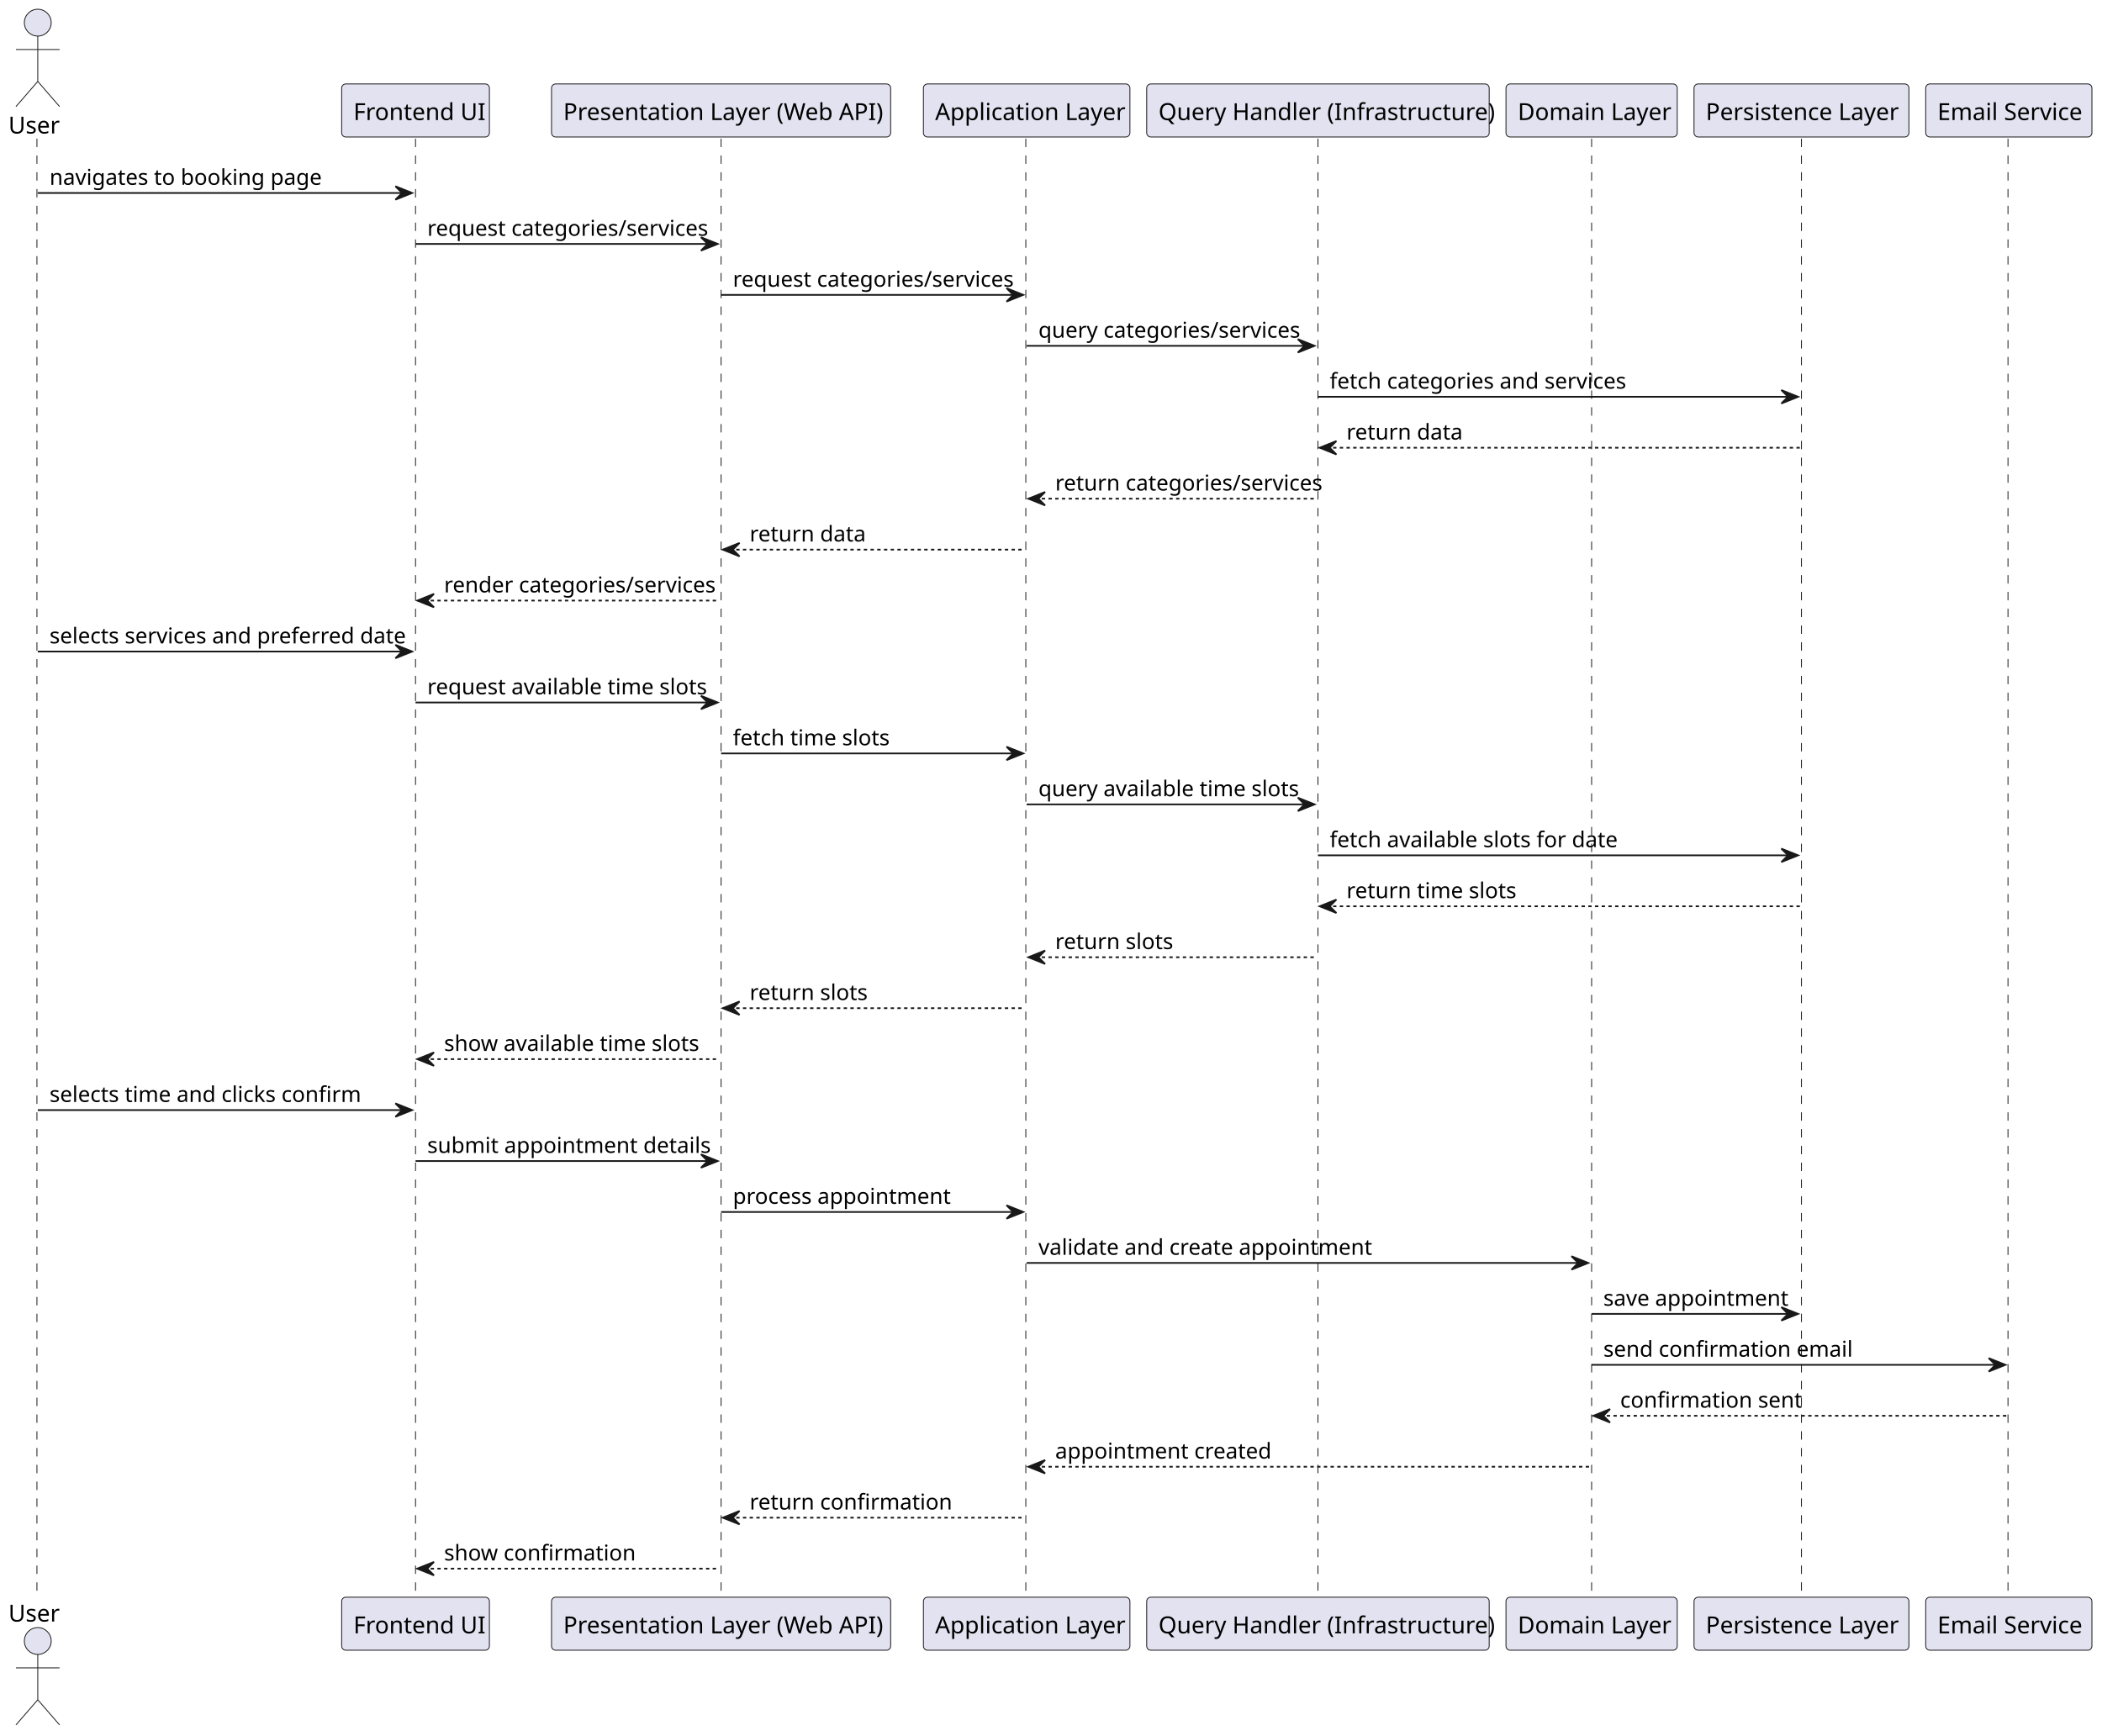
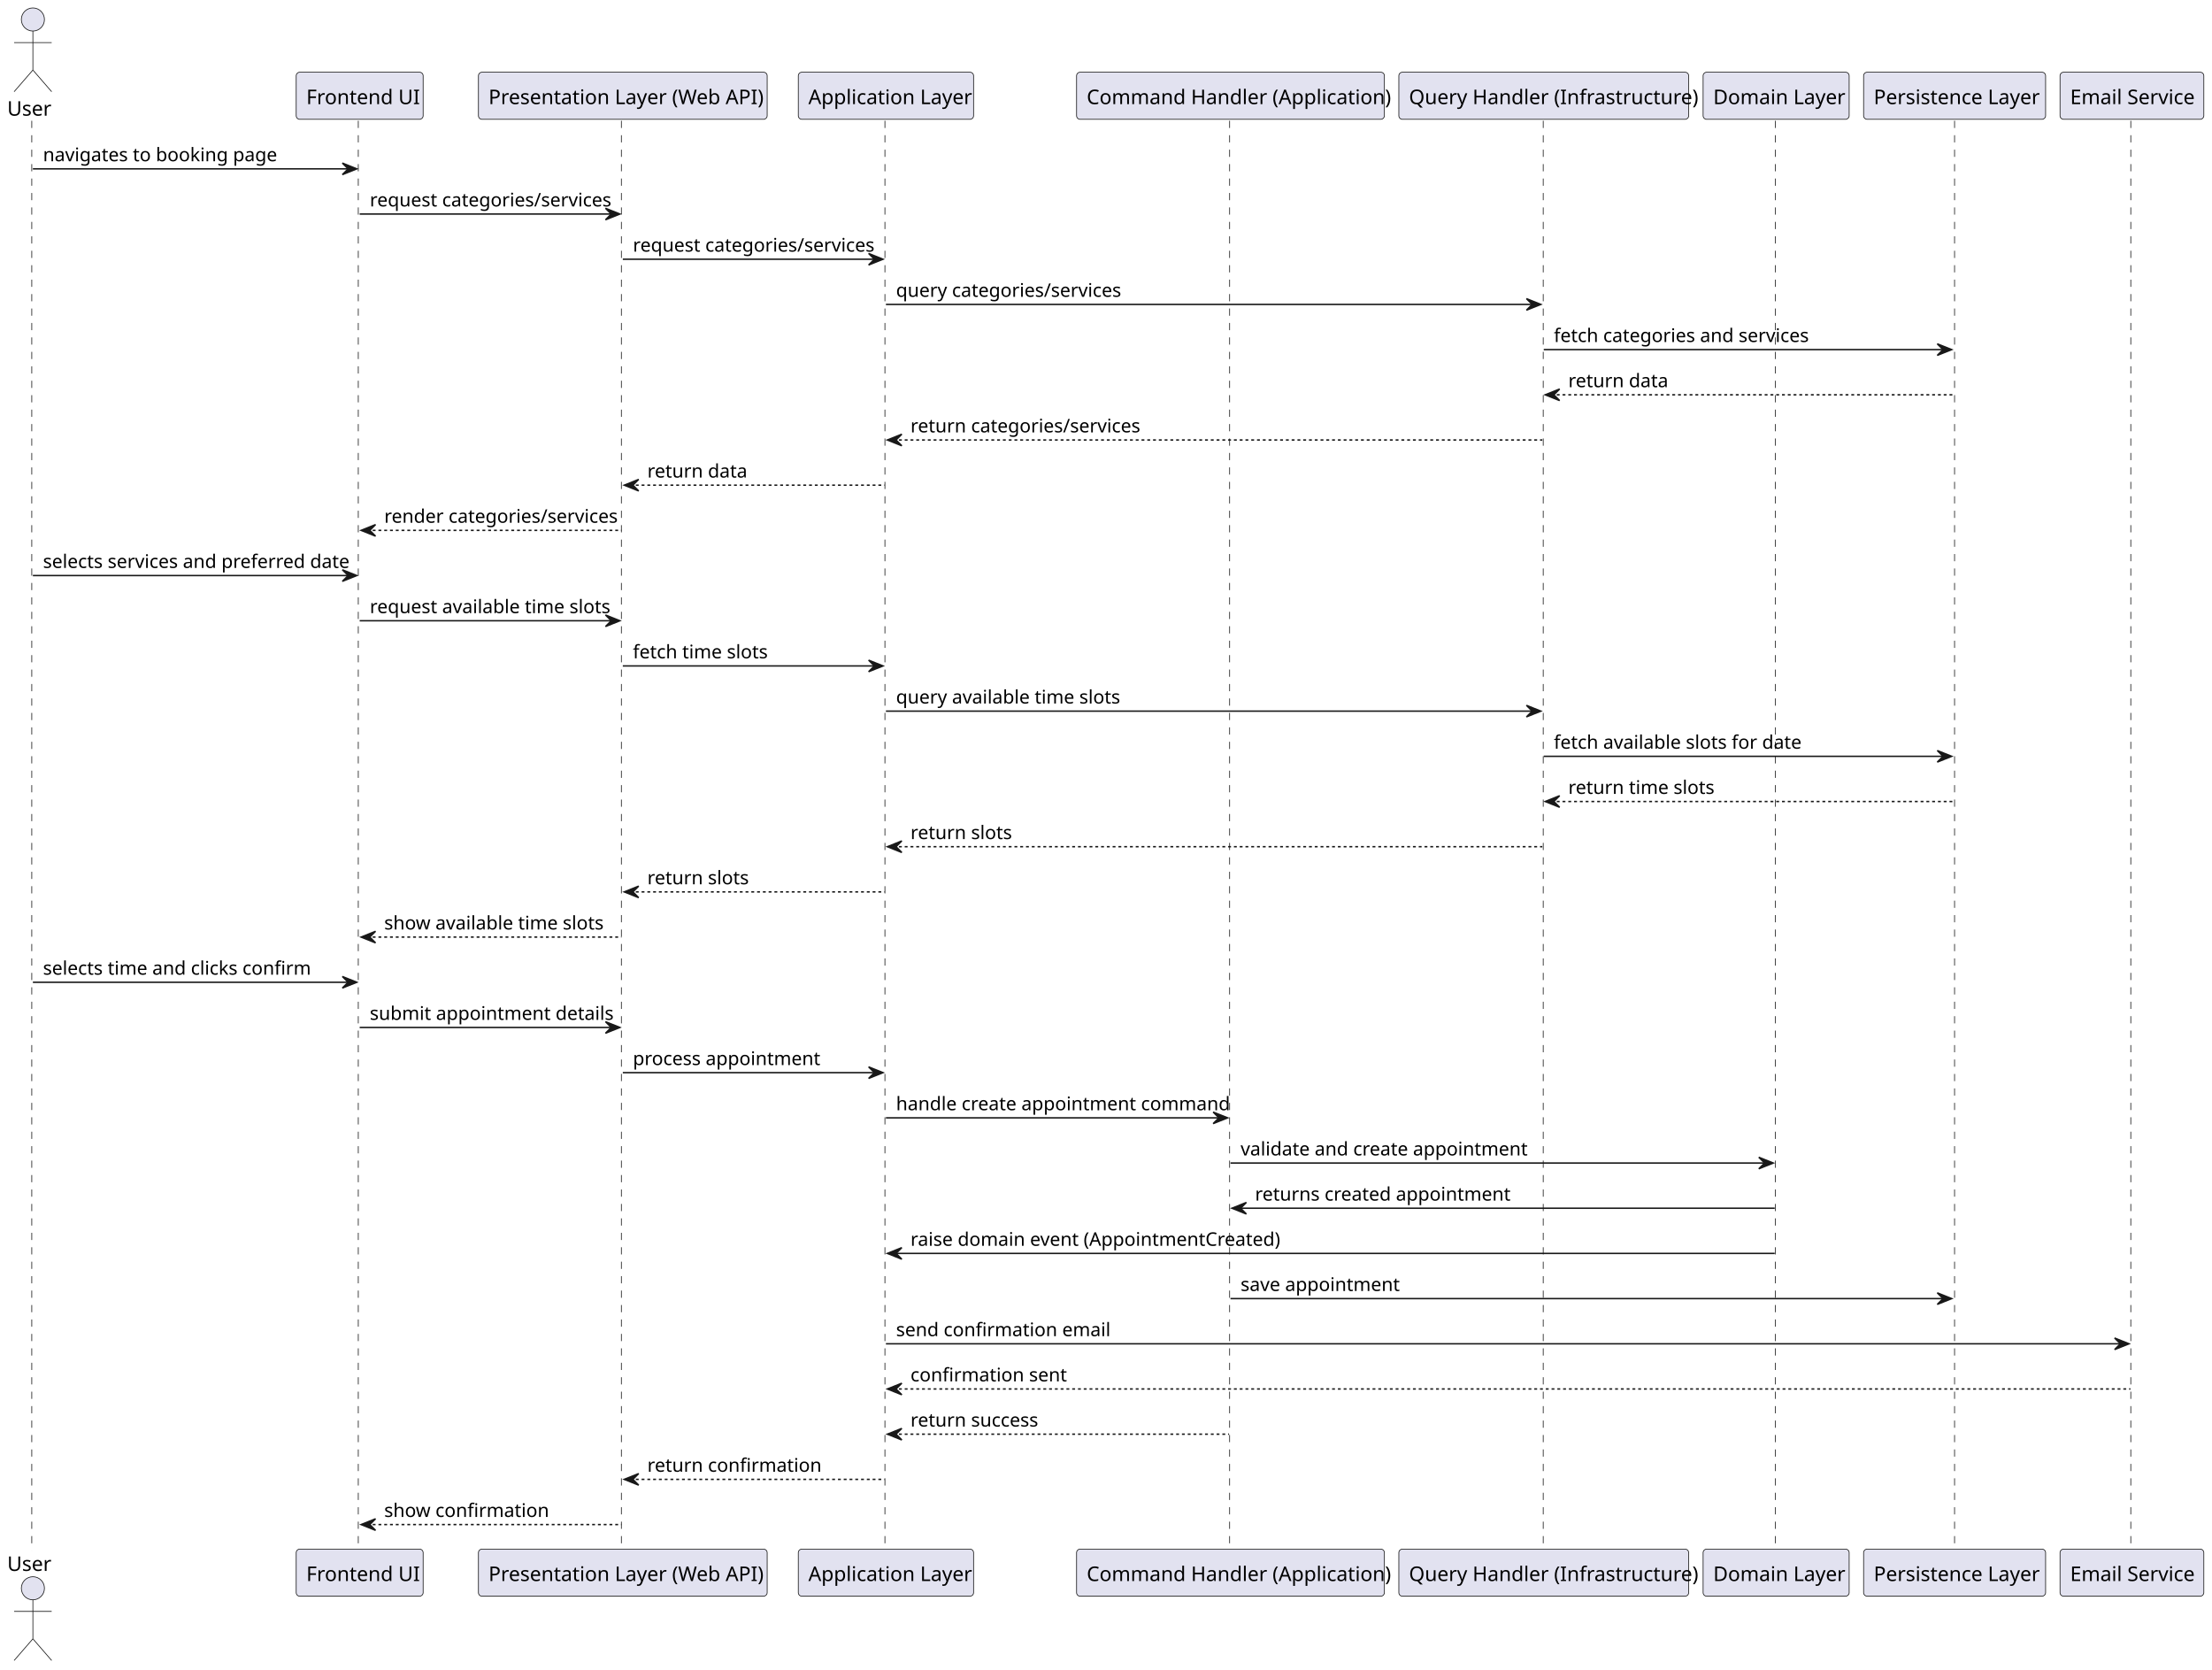
- <svg xmlns="http://www.w3.org/2000/svg" contentStyleType="text/css" height="1034px" preserveAspectRatio="none" style="width:1252px;height:1034px;background:#FFFFFF;" version="1.1" viewBox="0 0 1252 1034" width="1252px" zoomAndPan="magnify">
+ <svg xmlns="http://www.w3.org/2000/svg" contentStyleType="text/css" height="1156px" preserveAspectRatio="none" style="width:1532px;height:1156px;background:#FFFFFF;" version="1.1" viewBox="0 0 1532 1156" width="1532px" zoomAndPan="magnify">
  <defs />
  <g>
-     <line style="stroke:#181818;stroke-width:0.5;stroke-dasharray:5.0,5.0;" x1="22" x2="22" y1="82.609" y2="952.453" />
-     <line style="stroke:#181818;stroke-width:0.5;stroke-dasharray:5.0,5.0;" x1="247.5" x2="247.5" y1="82.609" y2="952.453" />
-     <line style="stroke:#181818;stroke-width:0.5;stroke-dasharray:5.0,5.0;" x1="429.5" x2="429.5" y1="82.609" y2="952.453" />
-     <line style="stroke:#181818;stroke-width:0.5;stroke-dasharray:5.0,5.0;" x1="611" x2="611" y1="82.609" y2="952.453" />
-     <line style="stroke:#181818;stroke-width:0.5;stroke-dasharray:5.0,5.0;" x1="785" x2="785" y1="82.609" y2="952.453" />
-     <line style="stroke:#181818;stroke-width:0.5;stroke-dasharray:5.0,5.0;" x1="948" x2="948" y1="82.609" y2="952.453" />
-     <line style="stroke:#181818;stroke-width:0.5;stroke-dasharray:5.0,5.0;" x1="1073" x2="1073" y1="82.609" y2="952.453" />
-     <line style="stroke:#181818;stroke-width:0.5;stroke-dasharray:5.0,5.0;" x1="1196" x2="1196" y1="82.609" y2="952.453" />
-     <text fill="#000000" font-family="sans-serif" font-size="14" lengthAdjust="spacing" textLength="29" x="5" y="79.533">User</text>
-     <ellipse cx="22.5" cy="13.5" fill="#E2E2F0" rx="8" ry="8" style="stroke:#181818;stroke-width:0.5;" />
-     <path d="M22.5,21.5 L22.5,48.5 M9.5,29.5 L35.5,29.5 M22.5,48.5 L9.5,63.5 M22.5,48.5 L35.5,63.5 " fill="none" style="stroke:#181818;stroke-width:0.5;" />
-     <text fill="#000000" font-family="sans-serif" font-size="14" lengthAdjust="spacing" textLength="29" x="5" y="965.986">User</text>
-     <ellipse cx="22.5" cy="977.562" fill="#E2E2F0" rx="8" ry="8" style="stroke:#181818;stroke-width:0.5;" />
-     <path d="M22.5,985.562 L22.5,1012.562 M9.5,993.562 L35.5,993.562 M22.5,1012.562 L9.5,1027.562 M22.5,1012.562 L35.5,1027.562 " fill="none" style="stroke:#181818;stroke-width:0.5;" />
-     <rect fill="#E2E2F0" height="31.609" rx="2.5" ry="2.5" style="stroke:#181818;stroke-width:0.5;" width="88" x="203.5" y="50" />
-     <text fill="#000000" font-family="sans-serif" font-size="14" lengthAdjust="spacing" textLength="74" x="210.5" y="71.533">Frontend UI</text>
-     <rect fill="#E2E2F0" height="31.609" rx="2.5" ry="2.5" style="stroke:#181818;stroke-width:0.5;" width="88" x="203.5" y="951.453" />
-     <text fill="#000000" font-family="sans-serif" font-size="14" lengthAdjust="spacing" textLength="74" x="210.5" y="972.986">Frontend UI</text>
-     <rect fill="#E2E2F0" height="31.609" rx="2.5" ry="2.5" style="stroke:#181818;stroke-width:0.5;" width="202" x="328.5" y="50" />
-     <text fill="#000000" font-family="sans-serif" font-size="14" lengthAdjust="spacing" textLength="188" x="335.5" y="71.533">Presentation Layer (Web API)</text>
-     <rect fill="#E2E2F0" height="31.609" rx="2.5" ry="2.5" style="stroke:#181818;stroke-width:0.5;" width="202" x="328.5" y="951.453" />
-     <text fill="#000000" font-family="sans-serif" font-size="14" lengthAdjust="spacing" textLength="188" x="335.5" y="972.986">Presentation Layer (Web API)</text>
-     <rect fill="#E2E2F0" height="31.609" rx="2.5" ry="2.5" style="stroke:#181818;stroke-width:0.5;" width="123" x="550" y="50" />
-     <text fill="#000000" font-family="sans-serif" font-size="14" lengthAdjust="spacing" textLength="109" x="557" y="71.533">Application Layer</text>
-     <rect fill="#E2E2F0" height="31.609" rx="2.5" ry="2.5" style="stroke:#181818;stroke-width:0.5;" width="123" x="550" y="951.453" />
-     <text fill="#000000" font-family="sans-serif" font-size="14" lengthAdjust="spacing" textLength="109" x="557" y="972.986">Application Layer</text>
-     <rect fill="#E2E2F0" height="31.609" rx="2.5" ry="2.5" style="stroke:#181818;stroke-width:0.5;" width="204" x="683" y="50" />
-     <text fill="#000000" font-family="sans-serif" font-size="14" lengthAdjust="spacing" textLength="190" x="690" y="71.533">Query Handler (Infrastructure)</text>
-     <rect fill="#E2E2F0" height="31.609" rx="2.5" ry="2.5" style="stroke:#181818;stroke-width:0.5;" width="204" x="683" y="951.453" />
-     <text fill="#000000" font-family="sans-serif" font-size="14" lengthAdjust="spacing" textLength="190" x="690" y="972.986">Query Handler (Infrastructure)</text>
-     <rect fill="#E2E2F0" height="31.609" rx="2.5" ry="2.5" style="stroke:#181818;stroke-width:0.5;" width="102" x="897" y="50" />
-     <text fill="#000000" font-family="sans-serif" font-size="14" lengthAdjust="spacing" textLength="88" x="904" y="71.533">Domain Layer</text>
-     <rect fill="#E2E2F0" height="31.609" rx="2.5" ry="2.5" style="stroke:#181818;stroke-width:0.5;" width="102" x="897" y="951.453" />
-     <text fill="#000000" font-family="sans-serif" font-size="14" lengthAdjust="spacing" textLength="88" x="904" y="972.986">Domain Layer</text>
-     <rect fill="#E2E2F0" height="31.609" rx="2.5" ry="2.5" style="stroke:#181818;stroke-width:0.5;" width="128" x="1009" y="50" />
-     <text fill="#000000" font-family="sans-serif" font-size="14" lengthAdjust="spacing" textLength="114" x="1016" y="71.533">Persistence Layer</text>
-     <rect fill="#E2E2F0" height="31.609" rx="2.5" ry="2.5" style="stroke:#181818;stroke-width:0.5;" width="128" x="1009" y="951.453" />
-     <text fill="#000000" font-family="sans-serif" font-size="14" lengthAdjust="spacing" textLength="114" x="1016" y="972.986">Persistence Layer</text>
-     <rect fill="#E2E2F0" height="31.609" rx="2.5" ry="2.5" style="stroke:#181818;stroke-width:0.5;" width="99" x="1147" y="50" />
-     <text fill="#000000" font-family="sans-serif" font-size="14" lengthAdjust="spacing" textLength="85" x="1154" y="71.533">Email Service</text>
-     <rect fill="#E2E2F0" height="31.609" rx="2.5" ry="2.5" style="stroke:#181818;stroke-width:0.5;" width="99" x="1147" y="951.453" />
-     <text fill="#000000" font-family="sans-serif" font-size="14" lengthAdjust="spacing" textLength="85" x="1154" y="972.986">Email Service</text>
-     <polygon fill="#181818" points="235.5,110.961,245.5,114.961,235.5,118.961,239.5,114.961" style="stroke:#181818;stroke-width:1.0;" />
-     <line style="stroke:#181818;stroke-width:1.0;" x1="22.5" x2="241.5" y1="114.961" y2="114.961" />
-     <text fill="#000000" font-family="sans-serif" font-size="13" lengthAdjust="spacing" textLength="150" x="29.5" y="110.105">navigates to booking page</text>
-     <polygon fill="#181818" points="417.5,141.312,427.5,145.312,417.5,149.312,421.5,145.312" style="stroke:#181818;stroke-width:1.0;" />
-     <line style="stroke:#181818;stroke-width:1.0;" x1="247.5" x2="423.5" y1="145.312" y2="145.312" />
-     <text fill="#000000" font-family="sans-serif" font-size="13" lengthAdjust="spacing" textLength="158" x="254.5" y="140.456">request categories/services</text>
-     <polygon fill="#181818" points="599.5,171.664,609.5,175.664,599.5,179.664,603.5,175.664" style="stroke:#181818;stroke-width:1.0;" />
-     <line style="stroke:#181818;stroke-width:1.0;" x1="429.5" x2="605.5" y1="175.664" y2="175.664" />
-     <text fill="#000000" font-family="sans-serif" font-size="13" lengthAdjust="spacing" textLength="158" x="436.5" y="170.808">request categories/services</text>
-     <polygon fill="#181818" points="773,202.016,783,206.016,773,210.016,777,206.016" style="stroke:#181818;stroke-width:1.0;" />
-     <line style="stroke:#181818;stroke-width:1.0;" x1="611.5" x2="779" y1="206.016" y2="206.016" />
-     <text fill="#000000" font-family="sans-serif" font-size="13" lengthAdjust="spacing" textLength="147" x="618.5" y="201.159">query categories/services</text>
-     <polygon fill="#181818" points="1061,232.367,1071,236.367,1061,240.367,1065,236.367" style="stroke:#181818;stroke-width:1.0;" />
-     <line style="stroke:#181818;stroke-width:1.0;" x1="785" x2="1067" y1="236.367" y2="236.367" />
-     <text fill="#000000" font-family="sans-serif" font-size="13" lengthAdjust="spacing" textLength="168" x="792" y="231.511">fetch categories and services</text>
-     <polygon fill="#181818" points="796,262.719,786,266.719,796,270.719,792,266.719" style="stroke:#181818;stroke-width:1.0;" />
-     <line style="stroke:#181818;stroke-width:1.0;stroke-dasharray:2.0,2.0;" x1="790" x2="1072" y1="266.719" y2="266.719" />
-     <text fill="#000000" font-family="sans-serif" font-size="13" lengthAdjust="spacing" textLength="62" x="802" y="261.862">return data</text>
-     <polygon fill="#181818" points="622.5,293.07,612.5,297.07,622.5,301.07,618.5,297.07" style="stroke:#181818;stroke-width:1.0;" />
-     <line style="stroke:#181818;stroke-width:1.0;stroke-dasharray:2.0,2.0;" x1="616.5" x2="784" y1="297.07" y2="297.07" />
-     <text fill="#000000" font-family="sans-serif" font-size="13" lengthAdjust="spacing" textLength="148" x="628.5" y="292.214">return categories/services</text>
-     <polygon fill="#181818" points="440.5,323.422,430.5,327.422,440.5,331.422,436.5,327.422" style="stroke:#181818;stroke-width:1.0;" />
-     <line style="stroke:#181818;stroke-width:1.0;stroke-dasharray:2.0,2.0;" x1="434.5" x2="610.5" y1="327.422" y2="327.422" />
-     <text fill="#000000" font-family="sans-serif" font-size="13" lengthAdjust="spacing" textLength="62" x="446.5" y="322.565">return data</text>
-     <polygon fill="#181818" points="258.5,353.773,248.5,357.773,258.5,361.773,254.5,357.773" style="stroke:#181818;stroke-width:1.0;" />
-     <line style="stroke:#181818;stroke-width:1.0;stroke-dasharray:2.0,2.0;" x1="252.5" x2="428.5" y1="357.773" y2="357.773" />
-     <text fill="#000000" font-family="sans-serif" font-size="13" lengthAdjust="spacing" textLength="151" x="264.5" y="352.917">render categories/services</text>
-     <polygon fill="#181818" points="235.5,384.125,245.5,388.125,235.5,392.125,239.5,388.125" style="stroke:#181818;stroke-width:1.0;" />
-     <line style="stroke:#181818;stroke-width:1.0;" x1="22.5" x2="241.5" y1="388.125" y2="388.125" />
-     <text fill="#000000" font-family="sans-serif" font-size="13" lengthAdjust="spacing" textLength="201" x="29.5" y="383.269">selects services and preferred date</text>
-     <polygon fill="#181818" points="417.5,414.477,427.5,418.477,417.5,422.477,421.5,418.477" style="stroke:#181818;stroke-width:1.0;" />
-     <line style="stroke:#181818;stroke-width:1.0;" x1="247.5" x2="423.5" y1="418.477" y2="418.477" />
-     <text fill="#000000" font-family="sans-serif" font-size="13" lengthAdjust="spacing" textLength="157" x="254.5" y="413.62">request available time slots</text>
-     <polygon fill="#181818" points="599.5,444.828,609.5,448.828,599.5,452.828,603.5,448.828" style="stroke:#181818;stroke-width:1.0;" />
-     <line style="stroke:#181818;stroke-width:1.0;" x1="429.5" x2="605.5" y1="448.828" y2="448.828" />
-     <text fill="#000000" font-family="sans-serif" font-size="13" lengthAdjust="spacing" textLength="89" x="436.5" y="443.972">fetch time slots</text>
-     <polygon fill="#181818" points="773,475.18,783,479.18,773,483.18,777,479.18" style="stroke:#181818;stroke-width:1.0;" />
-     <line style="stroke:#181818;stroke-width:1.0;" x1="611.5" x2="779" y1="479.18" y2="479.18" />
-     <text fill="#000000" font-family="sans-serif" font-size="13" lengthAdjust="spacing" textLength="146" x="618.5" y="474.323">query available time slots</text>
-     <polygon fill="#181818" points="1061,505.531,1071,509.531,1061,513.531,1065,509.531" style="stroke:#181818;stroke-width:1.0;" />
-     <line style="stroke:#181818;stroke-width:1.0;" x1="785" x2="1067" y1="509.531" y2="509.531" />
-     <text fill="#000000" font-family="sans-serif" font-size="13" lengthAdjust="spacing" textLength="160" x="792" y="504.675">fetch available slots for date</text>
-     <polygon fill="#181818" points="796,535.883,786,539.883,796,543.883,792,539.883" style="stroke:#181818;stroke-width:1.0;" />
-     <line style="stroke:#181818;stroke-width:1.0;stroke-dasharray:2.0,2.0;" x1="790" x2="1072" y1="539.883" y2="539.883" />
-     <text fill="#000000" font-family="sans-serif" font-size="13" lengthAdjust="spacing" textLength="94" x="802" y="535.026">return time slots</text>
-     <polygon fill="#181818" points="622.5,566.234,612.5,570.234,622.5,574.234,618.5,570.234" style="stroke:#181818;stroke-width:1.0;" />
-     <line style="stroke:#181818;stroke-width:1.0;stroke-dasharray:2.0,2.0;" x1="616.5" x2="784" y1="570.234" y2="570.234" />
-     <text fill="#000000" font-family="sans-serif" font-size="13" lengthAdjust="spacing" textLength="65" x="628.5" y="565.378">return slots</text>
-     <polygon fill="#181818" points="440.5,596.586,430.5,600.586,440.5,604.586,436.5,600.586" style="stroke:#181818;stroke-width:1.0;" />
-     <line style="stroke:#181818;stroke-width:1.0;stroke-dasharray:2.0,2.0;" x1="434.5" x2="610.5" y1="600.586" y2="600.586" />
-     <text fill="#000000" font-family="sans-serif" font-size="13" lengthAdjust="spacing" textLength="65" x="446.5" y="595.73">return slots</text>
-     <polygon fill="#181818" points="258.5,626.938,248.5,630.938,258.5,634.938,254.5,630.938" style="stroke:#181818;stroke-width:1.0;" />
-     <line style="stroke:#181818;stroke-width:1.0;stroke-dasharray:2.0,2.0;" x1="252.5" x2="428.5" y1="630.938" y2="630.938" />
-     <text fill="#000000" font-family="sans-serif" font-size="13" lengthAdjust="spacing" textLength="144" x="264.5" y="626.081">show available time slots</text>
-     <polygon fill="#181818" points="235.5,657.289,245.5,661.289,235.5,665.289,239.5,661.289" style="stroke:#181818;stroke-width:1.0;" />
-     <line style="stroke:#181818;stroke-width:1.0;" x1="22.5" x2="241.5" y1="661.289" y2="661.289" />
-     <text fill="#000000" font-family="sans-serif" font-size="13" lengthAdjust="spacing" textLength="180" x="29.5" y="656.433">selects time and clicks confirm</text>
-     <polygon fill="#181818" points="417.5,687.641,427.5,691.641,417.5,695.641,421.5,691.641" style="stroke:#181818;stroke-width:1.0;" />
-     <line style="stroke:#181818;stroke-width:1.0;" x1="247.5" x2="423.5" y1="691.641" y2="691.641" />
-     <text fill="#000000" font-family="sans-serif" font-size="13" lengthAdjust="spacing" textLength="156" x="254.5" y="686.784">submit appointment details</text>
-     <polygon fill="#181818" points="599.5,717.992,609.5,721.992,599.5,725.992,603.5,721.992" style="stroke:#181818;stroke-width:1.0;" />
-     <line style="stroke:#181818;stroke-width:1.0;" x1="429.5" x2="605.5" y1="721.992" y2="721.992" />
-     <text fill="#000000" font-family="sans-serif" font-size="13" lengthAdjust="spacing" textLength="121" x="436.5" y="717.136">process appointment</text>
-     <polygon fill="#181818" points="936,748.344,946,752.344,936,756.344,940,752.344" style="stroke:#181818;stroke-width:1.0;" />
-     <line style="stroke:#181818;stroke-width:1.0;" x1="611.5" x2="942" y1="752.344" y2="752.344" />
-     <text fill="#000000" font-family="sans-serif" font-size="13" lengthAdjust="spacing" textLength="183" x="618.5" y="747.487">validate and create appointment</text>
-     <polygon fill="#181818" points="1061,778.695,1071,782.695,1061,786.695,1065,782.695" style="stroke:#181818;stroke-width:1.0;" />
-     <line style="stroke:#181818;stroke-width:1.0;" x1="948" x2="1067" y1="782.695" y2="782.695" />
-     <text fill="#000000" font-family="sans-serif" font-size="13" lengthAdjust="spacing" textLength="101" x="955" y="777.839">save appointment</text>
-     <polygon fill="#181818" points="1184.5,809.047,1194.5,813.047,1184.5,817.047,1188.5,813.047" style="stroke:#181818;stroke-width:1.0;" />
-     <line style="stroke:#181818;stroke-width:1.0;" x1="948" x2="1190.5" y1="813.047" y2="813.047" />
-     <text fill="#000000" font-family="sans-serif" font-size="13" lengthAdjust="spacing" textLength="137" x="955" y="808.19">send confirmation email</text>
-     <polygon fill="#181818" points="959,839.398,949,843.398,959,847.398,955,843.398" style="stroke:#181818;stroke-width:1.0;" />
-     <line style="stroke:#181818;stroke-width:1.0;stroke-dasharray:2.0,2.0;" x1="953" x2="1195.5" y1="843.398" y2="843.398" />
-     <text fill="#000000" font-family="sans-serif" font-size="13" lengthAdjust="spacing" textLength="99" x="965" y="838.542">confirmation sent</text>
-     <polygon fill="#181818" points="622.5,869.75,612.5,873.75,622.5,877.75,618.5,873.75" style="stroke:#181818;stroke-width:1.0;" />
-     <line style="stroke:#181818;stroke-width:1.0;stroke-dasharray:2.0,2.0;" x1="616.5" x2="947" y1="873.75" y2="873.75" />
-     <text fill="#000000" font-family="sans-serif" font-size="13" lengthAdjust="spacing" textLength="118" x="628.5" y="868.894">appointment created</text>
-     <polygon fill="#181818" points="440.5,900.102,430.5,904.102,440.5,908.102,436.5,904.102" style="stroke:#181818;stroke-width:1.0;" />
-     <line style="stroke:#181818;stroke-width:1.0;stroke-dasharray:2.0,2.0;" x1="434.5" x2="610.5" y1="904.102" y2="904.102" />
-     <text fill="#000000" font-family="sans-serif" font-size="13" lengthAdjust="spacing" textLength="107" x="446.5" y="899.245">return confirmation</text>
-     <polygon fill="#181818" points="258.5,930.453,248.5,934.453,258.5,938.453,254.5,934.453" style="stroke:#181818;stroke-width:1.0;" />
-     <line style="stroke:#181818;stroke-width:1.0;stroke-dasharray:2.0,2.0;" x1="252.5" x2="428.5" y1="934.453" y2="934.453" />
-     <text fill="#000000" font-family="sans-serif" font-size="13" lengthAdjust="spacing" textLength="104" x="264.5" y="929.597">show confirmation</text>
+     <line style="stroke:#181818;stroke-width:0.5;stroke-dasharray:5.0,5.0;" x1="22" x2="22" y1="83.621" y2="1073.643" />
+     <line style="stroke:#181818;stroke-width:0.5;stroke-dasharray:5.0,5.0;" x1="248.143" x2="248.143" y1="83.621" y2="1073.643" />
+     <line style="stroke:#181818;stroke-width:0.5;stroke-dasharray:5.0,5.0;" x1="430.359" x2="430.359" y1="83.621" y2="1073.643" />
+     <line style="stroke:#181818;stroke-width:0.5;stroke-dasharray:5.0,5.0;" x1="612.886" x2="612.886" y1="83.621" y2="1073.643" />
+     <line style="stroke:#181818;stroke-width:0.5;stroke-dasharray:5.0,5.0;" x1="851.62" x2="851.62" y1="83.621" y2="1073.643" />
+     <line style="stroke:#181818;stroke-width:0.5;stroke-dasharray:5.0,5.0;" x1="1068.819" x2="1068.819" y1="83.621" y2="1073.643" />
+     <line style="stroke:#181818;stroke-width:0.5;stroke-dasharray:5.0,5.0;" x1="1229.549" x2="1229.549" y1="83.621" y2="1073.643" />
+     <line style="stroke:#181818;stroke-width:0.5;stroke-dasharray:5.0,5.0;" x1="1353.701" x2="1353.701" y1="83.621" y2="1073.643" />
+     <line style="stroke:#181818;stroke-width:0.5;stroke-dasharray:5.0,5.0;" x1="1475.755" x2="1475.755" y1="83.621" y2="1073.643" />
+     <text fill="#000000" font-family="sans-serif" font-size="14" lengthAdjust="spacing" textLength="29.559" x="5" y="80.107">User</text>
+     <ellipse cx="22.779" cy="13.5" fill="#E2E2F0" rx="8" ry="8" style="stroke:#181818;stroke-width:0.5;" />
+     <path d="M22.779,21.5 L22.779,48.5 M9.779,29.5 L35.779,29.5 M22.779,48.5 L9.779,63.5 M22.779,48.5 L35.779,63.5 " fill="none" style="stroke:#181818;stroke-width:0.5;" />
+     <text fill="#000000" font-family="sans-serif" font-size="14" lengthAdjust="spacing" textLength="29.559" x="5" y="1087.75">User</text>
+     <ellipse cx="22.779" cy="1099.764" fill="#E2E2F0" rx="8" ry="8" style="stroke:#181818;stroke-width:0.5;" />
+     <path d="M22.779,1107.764 L22.779,1134.764 M9.779,1115.764 L35.779,1115.764 M22.779,1134.764 L9.779,1149.764 M22.779,1134.764 L35.779,1149.764 " fill="none" style="stroke:#181818;stroke-width:0.5;" />
+     <rect fill="#E2E2F0" height="32.621" rx="2.5" ry="2.5" style="stroke:#181818;stroke-width:0.5;" width="87.924" x="205.143" y="50" />
+     <text fill="#000000" font-family="sans-serif" font-size="14" lengthAdjust="spacing" textLength="73.924" x="212.143" y="72.107">Frontend UI</text>
+     <rect fill="#E2E2F0" height="32.621" rx="2.5" ry="2.5" style="stroke:#181818;stroke-width:0.5;" width="87.924" x="205.143" y="1072.643" />
+     <text fill="#000000" font-family="sans-serif" font-size="14" lengthAdjust="spacing" textLength="73.924" x="212.143" y="1094.75">Frontend UI</text>
+     <rect fill="#E2E2F0" height="32.621" rx="2.5" ry="2.5" style="stroke:#181818;stroke-width:0.5;" width="199.972" x="331.359" y="50" />
+     <text fill="#000000" font-family="sans-serif" font-size="14" lengthAdjust="spacing" textLength="185.972" x="338.359" y="72.107">Presentation Layer (Web API)</text>
+     <rect fill="#E2E2F0" height="32.621" rx="2.5" ry="2.5" style="stroke:#181818;stroke-width:0.5;" width="199.972" x="331.359" y="1072.643" />
+     <text fill="#000000" font-family="sans-serif" font-size="14" lengthAdjust="spacing" textLength="185.972" x="338.359" y="1094.75">Presentation Layer (Web API)</text>
+     <rect fill="#E2E2F0" height="32.621" rx="2.5" ry="2.5" style="stroke:#181818;stroke-width:0.5;" width="121.399" x="552.886" y="50" />
+     <text fill="#000000" font-family="sans-serif" font-size="14" lengthAdjust="spacing" textLength="107.399" x="559.886" y="72.107">Application Layer</text>
+     <rect fill="#E2E2F0" height="32.621" rx="2.5" ry="2.5" style="stroke:#181818;stroke-width:0.5;" width="121.399" x="552.886" y="1072.643" />
+     <text fill="#000000" font-family="sans-serif" font-size="14" lengthAdjust="spacing" textLength="107.399" x="559.886" y="1094.75">Application Layer</text>
+     <rect fill="#E2E2F0" height="32.621" rx="2.5" ry="2.5" style="stroke:#181818;stroke-width:0.5;" width="213.199" x="745.62" y="50" />
+     <text fill="#000000" font-family="sans-serif" font-size="14" lengthAdjust="spacing" textLength="199.199" x="752.62" y="72.107">Command Handler (Application)</text>
+     <rect fill="#E2E2F0" height="32.621" rx="2.5" ry="2.5" style="stroke:#181818;stroke-width:0.5;" width="213.199" x="745.62" y="1072.643" />
+     <text fill="#000000" font-family="sans-serif" font-size="14" lengthAdjust="spacing" textLength="199.199" x="752.62" y="1094.75">Command Handler (Application)</text>
+     <rect fill="#E2E2F0" height="32.621" rx="2.5" ry="2.5" style="stroke:#181818;stroke-width:0.5;" width="200.731" x="968.819" y="50" />
+     <text fill="#000000" font-family="sans-serif" font-size="14" lengthAdjust="spacing" textLength="186.731" x="975.819" y="72.107">Query Handler (Infrastructure)</text>
+     <rect fill="#E2E2F0" height="32.621" rx="2.5" ry="2.5" style="stroke:#181818;stroke-width:0.5;" width="200.731" x="968.819" y="1072.643" />
+     <text fill="#000000" font-family="sans-serif" font-size="14" lengthAdjust="spacing" textLength="186.731" x="975.819" y="1094.75">Query Handler (Infrastructure)</text>
+     <rect fill="#E2E2F0" height="32.621" rx="2.5" ry="2.5" style="stroke:#181818;stroke-width:0.5;" width="101.151" x="1179.549" y="50" />
+     <text fill="#000000" font-family="sans-serif" font-size="14" lengthAdjust="spacing" textLength="87.151" x="1186.549" y="72.107">Domain Layer</text>
+     <rect fill="#E2E2F0" height="32.621" rx="2.5" ry="2.5" style="stroke:#181818;stroke-width:0.5;" width="101.151" x="1179.549" y="1072.643" />
+     <text fill="#000000" font-family="sans-serif" font-size="14" lengthAdjust="spacing" textLength="87.151" x="1186.549" y="1094.75">Domain Layer</text>
+     <rect fill="#E2E2F0" height="32.621" rx="2.5" ry="2.5" style="stroke:#181818;stroke-width:0.5;" width="126.055" x="1290.701" y="50" />
+     <text fill="#000000" font-family="sans-serif" font-size="14" lengthAdjust="spacing" textLength="112.055" x="1297.701" y="72.107">Persistence Layer</text>
+     <rect fill="#E2E2F0" height="32.621" rx="2.5" ry="2.5" style="stroke:#181818;stroke-width:0.5;" width="126.055" x="1290.701" y="1072.643" />
+     <text fill="#000000" font-family="sans-serif" font-size="14" lengthAdjust="spacing" textLength="112.055" x="1297.701" y="1094.75">Persistence Layer</text>
+     <rect fill="#E2E2F0" height="32.621" rx="2.5" ry="2.5" style="stroke:#181818;stroke-width:0.5;" width="99.579" x="1426.755" y="50" />
+     <text fill="#000000" font-family="sans-serif" font-size="14" lengthAdjust="spacing" textLength="85.579" x="1433.755" y="72.107">Email Service</text>
+     <rect fill="#E2E2F0" height="32.621" rx="2.5" ry="2.5" style="stroke:#181818;stroke-width:0.5;" width="99.579" x="1426.755" y="1072.643" />
+     <text fill="#000000" font-family="sans-serif" font-size="14" lengthAdjust="spacing" textLength="85.579" x="1433.755" y="1094.75">Email Service</text>
+     <polygon fill="#181818" points="237.105,112.912,247.105,116.912,237.105,120.912,241.105,116.912" style="stroke:#181818;stroke-width:1.0;" />
+     <line style="stroke:#181818;stroke-width:1.0;" x1="22.779" x2="243.105" y1="116.912" y2="116.912" />
+     <text fill="#000000" font-family="sans-serif" font-size="13" lengthAdjust="spacing" textLength="151.785" x="29.779" y="111.649">navigates to booking page</text>
+     <polygon fill="#181818" points="419.345,144.203,429.345,148.203,419.345,152.203,423.345,148.203" style="stroke:#181818;stroke-width:1.0;" />
+     <line style="stroke:#181818;stroke-width:1.0;" x1="249.105" x2="425.345" y1="148.203" y2="148.203" />
+     <text fill="#000000" font-family="sans-serif" font-size="13" lengthAdjust="spacing" textLength="158.241" x="256.104" y="142.94">request categories/services</text>
+     <polygon fill="#181818" points="601.586,175.494,611.586,179.494,601.586,183.494,605.586,179.494" style="stroke:#181818;stroke-width:1.0;" />
+     <line style="stroke:#181818;stroke-width:1.0;" x1="431.345" x2="607.586" y1="179.494" y2="179.494" />
+     <text fill="#000000" font-family="sans-serif" font-size="13" lengthAdjust="spacing" textLength="158.241" x="438.345" y="174.231">request categories/services</text>
+     <polygon fill="#181818" points="1057.184,206.785,1067.184,210.785,1057.184,214.785,1061.184,210.785" style="stroke:#181818;stroke-width:1.0;" />
+     <line style="stroke:#181818;stroke-width:1.0;" x1="613.586" x2="1063.184" y1="210.785" y2="210.785" />
+     <text fill="#000000" font-family="sans-serif" font-size="13" lengthAdjust="spacing" textLength="147.399" x="620.586" y="205.523">query categories/services</text>
+     <polygon fill="#181818" points="1341.728,238.076,1351.728,242.076,1341.728,246.076,1345.728,242.076" style="stroke:#181818;stroke-width:1.0;" />
+     <line style="stroke:#181818;stroke-width:1.0;" x1="1069.184" x2="1347.728" y1="242.076" y2="242.076" />
+     <text fill="#000000" font-family="sans-serif" font-size="13" lengthAdjust="spacing" textLength="168.365" x="1076.184" y="236.814">fetch categories and services</text>
+     <polygon fill="#181818" points="1080.184,269.367,1070.184,273.367,1080.184,277.367,1076.184,273.367" style="stroke:#181818;stroke-width:1.0;" />
+     <line style="stroke:#181818;stroke-width:1.0;stroke-dasharray:2.0,2.0;" x1="1074.184" x2="1352.728" y1="273.367" y2="273.367" />
+     <text fill="#000000" font-family="sans-serif" font-size="13" lengthAdjust="spacing" textLength="62.873" x="1086.184" y="268.104">return data</text>
+     <polygon fill="#181818" points="624.586,300.658,614.586,304.658,624.586,308.658,620.586,304.658" style="stroke:#181818;stroke-width:1.0;" />
+     <line style="stroke:#181818;stroke-width:1.0;stroke-dasharray:2.0,2.0;" x1="618.586" x2="1068.184" y1="304.658" y2="304.658" />
+     <text fill="#000000" font-family="sans-serif" font-size="13" lengthAdjust="spacing" textLength="148.84" x="630.586" y="299.396">return categories/services</text>
+     <polygon fill="#181818" points="442.345,331.949,432.345,335.949,442.345,339.949,438.345,335.949" style="stroke:#181818;stroke-width:1.0;" />
+     <line style="stroke:#181818;stroke-width:1.0;stroke-dasharray:2.0,2.0;" x1="436.345" x2="612.586" y1="335.949" y2="335.949" />
+     <text fill="#000000" font-family="sans-serif" font-size="13" lengthAdjust="spacing" textLength="62.873" x="448.345" y="330.687">return data</text>
+     <polygon fill="#181818" points="260.104,363.24,250.105,367.24,260.104,371.24,256.104,367.24" style="stroke:#181818;stroke-width:1.0;" />
+     <line style="stroke:#181818;stroke-width:1.0;stroke-dasharray:2.0,2.0;" x1="254.105" x2="430.345" y1="367.24" y2="367.24" />
+     <text fill="#000000" font-family="sans-serif" font-size="13" lengthAdjust="spacing" textLength="152.458" x="266.104" y="361.978">render categories/services</text>
+     <polygon fill="#181818" points="237.105,394.531,247.105,398.531,237.105,402.531,241.105,398.531" style="stroke:#181818;stroke-width:1.0;" />
+     <line style="stroke:#181818;stroke-width:1.0;" x1="22.779" x2="243.105" y1="398.531" y2="398.531" />
+     <text fill="#000000" font-family="sans-serif" font-size="13" lengthAdjust="spacing" textLength="202.325" x="29.779" y="393.269">selects services and preferred date</text>
+     <polygon fill="#181818" points="419.345,425.822,429.345,429.822,419.345,433.822,423.345,429.822" style="stroke:#181818;stroke-width:1.0;" />
+     <line style="stroke:#181818;stroke-width:1.0;" x1="249.105" x2="425.345" y1="429.822" y2="429.822" />
+     <text fill="#000000" font-family="sans-serif" font-size="13" lengthAdjust="spacing" textLength="156.8" x="256.104" y="424.56">request available time slots</text>
+     <polygon fill="#181818" points="601.586,457.113,611.586,461.113,601.586,465.113,605.586,461.113" style="stroke:#181818;stroke-width:1.0;" />
+     <line style="stroke:#181818;stroke-width:1.0;" x1="431.345" x2="607.586" y1="461.113" y2="461.113" />
+     <text fill="#000000" font-family="sans-serif" font-size="13" lengthAdjust="spacing" textLength="86.696" x="438.345" y="455.851">fetch time slots</text>
+     <polygon fill="#181818" points="1057.184,488.404,1067.184,492.404,1057.184,496.404,1061.184,492.404" style="stroke:#181818;stroke-width:1.0;" />
+     <line style="stroke:#181818;stroke-width:1.0;" x1="613.586" x2="1063.184" y1="492.404" y2="492.404" />
+     <text fill="#000000" font-family="sans-serif" font-size="13" lengthAdjust="spacing" textLength="145.958" x="620.586" y="487.142">query available time slots</text>
+     <polygon fill="#181818" points="1341.728,519.695,1351.728,523.695,1341.728,527.695,1345.728,523.695" style="stroke:#181818;stroke-width:1.0;" />
+     <line style="stroke:#181818;stroke-width:1.0;" x1="1069.184" x2="1347.728" y1="523.695" y2="523.695" />
+     <text fill="#000000" font-family="sans-serif" font-size="13" lengthAdjust="spacing" textLength="161.148" x="1076.184" y="518.433">fetch available slots for date</text>
+     <polygon fill="#181818" points="1080.184,550.986,1070.184,554.986,1080.184,558.986,1076.184,554.986" style="stroke:#181818;stroke-width:1.0;" />
+     <line style="stroke:#181818;stroke-width:1.0;stroke-dasharray:2.0,2.0;" x1="1074.184" x2="1352.728" y1="554.986" y2="554.986" />
+     <text fill="#000000" font-family="sans-serif" font-size="13" lengthAdjust="spacing" textLength="92.473" x="1086.184" y="549.724">return time slots</text>
+     <polygon fill="#181818" points="624.586,582.277,614.586,586.277,624.586,590.277,620.586,586.277" style="stroke:#181818;stroke-width:1.0;" />
+     <line style="stroke:#181818;stroke-width:1.0;stroke-dasharray:2.0,2.0;" x1="618.586" x2="1068.184" y1="586.277" y2="586.277" />
+     <text fill="#000000" font-family="sans-serif" font-size="13" lengthAdjust="spacing" textLength="64.302" x="630.586" y="581.015">return slots</text>
+     <polygon fill="#181818" points="442.345,613.568,432.345,617.568,442.345,621.568,438.345,617.568" style="stroke:#181818;stroke-width:1.0;" />
+     <line style="stroke:#181818;stroke-width:1.0;stroke-dasharray:2.0,2.0;" x1="436.345" x2="612.586" y1="617.568" y2="617.568" />
+     <text fill="#000000" font-family="sans-serif" font-size="13" lengthAdjust="spacing" textLength="64.302" x="448.345" y="612.306">return slots</text>
+     <polygon fill="#181818" points="260.104,644.859,250.105,648.859,260.104,652.859,256.104,648.859" style="stroke:#181818;stroke-width:1.0;" />
+     <line style="stroke:#181818;stroke-width:1.0;stroke-dasharray:2.0,2.0;" x1="254.105" x2="430.345" y1="648.859" y2="648.859" />
+     <text fill="#000000" font-family="sans-serif" font-size="13" lengthAdjust="spacing" textLength="143.787" x="266.104" y="643.597">show available time slots</text>
+     <polygon fill="#181818" points="237.105,676.15,247.105,680.15,237.105,684.15,241.105,680.15" style="stroke:#181818;stroke-width:1.0;" />
+     <line style="stroke:#181818;stroke-width:1.0;" x1="22.779" x2="243.105" y1="680.15" y2="680.15" />
+     <text fill="#000000" font-family="sans-serif" font-size="13" lengthAdjust="spacing" textLength="175.551" x="29.779" y="674.888">selects time and clicks confirm</text>
+     <polygon fill="#181818" points="419.345,707.441,429.345,711.441,419.345,715.441,423.345,711.441" style="stroke:#181818;stroke-width:1.0;" />
+     <line style="stroke:#181818;stroke-width:1.0;" x1="249.105" x2="425.345" y1="711.441" y2="711.441" />
+     <text fill="#000000" font-family="sans-serif" font-size="13" lengthAdjust="spacing" textLength="154.642" x="256.104" y="706.179">submit appointment details</text>
+     <polygon fill="#181818" points="601.586,738.732,611.586,742.732,601.586,746.732,605.586,742.732" style="stroke:#181818;stroke-width:1.0;" />
+     <line style="stroke:#181818;stroke-width:1.0;" x1="431.345" x2="607.586" y1="742.732" y2="742.732" />
+     <text fill="#000000" font-family="sans-serif" font-size="13" lengthAdjust="spacing" textLength="120.682" x="438.345" y="737.47">process appointment</text>
+     <polygon fill="#181818" points="840.219,770.023,850.219,774.023,840.219,778.023,844.219,774.023" style="stroke:#181818;stroke-width:1.0;" />
+     <line style="stroke:#181818;stroke-width:1.0;" x1="613.586" x2="846.219" y1="774.023" y2="774.023" />
+     <text fill="#000000" font-family="sans-serif" font-size="13" lengthAdjust="spacing" textLength="214.633" x="620.586" y="768.761">handle create appointment command</text>
+     <polygon fill="#181818" points="1218.125,801.314,1228.125,805.314,1218.125,809.314,1222.125,805.314" style="stroke:#181818;stroke-width:1.0;" />
+     <line style="stroke:#181818;stroke-width:1.0;" x1="852.219" x2="1224.125" y1="805.314" y2="805.314" />
+     <text fill="#000000" font-family="sans-serif" font-size="13" lengthAdjust="spacing" textLength="185.015" x="859.219" y="800.052">validate and create appointment</text>
+     <polygon fill="#181818" points="863.219,832.606,853.219,836.606,863.219,840.606,859.219,836.606" style="stroke:#181818;stroke-width:1.0;" />
+     <line style="stroke:#181818;stroke-width:1.0;" x1="857.219" x2="1229.125" y1="836.606" y2="836.606" />
+     <text fill="#000000" font-family="sans-serif" font-size="13" lengthAdjust="spacing" textLength="162.595" x="869.219" y="831.343">returns created appointment</text>
+     <polygon fill="#181818" points="624.586,863.896,614.586,867.896,624.586,871.896,620.586,867.896" style="stroke:#181818;stroke-width:1.0;" />
+     <line style="stroke:#181818;stroke-width:1.0;" x1="618.586" x2="1229.125" y1="867.896" y2="867.896" />
+     <text fill="#000000" font-family="sans-serif" font-size="13" lengthAdjust="spacing" textLength="241.351" x="630.586" y="862.634">raise domain event (AppointmentCreated)</text>
+     <polygon fill="#181818" points="1341.728,895.188,1351.728,899.188,1341.728,903.188,1345.728,899.188" style="stroke:#181818;stroke-width:1.0;" />
+     <line style="stroke:#181818;stroke-width:1.0;" x1="852.219" x2="1347.728" y1="899.188" y2="899.188" />
+     <text fill="#000000" font-family="sans-serif" font-size="13" lengthAdjust="spacing" textLength="102.623" x="859.219" y="893.925">save appointment</text>
+     <polygon fill="#181818" points="1464.545,926.479,1474.545,930.479,1464.545,934.479,1468.545,930.479" style="stroke:#181818;stroke-width:1.0;" />
+     <line style="stroke:#181818;stroke-width:1.0;" x1="613.586" x2="1470.545" y1="930.479" y2="930.479" />
+     <text fill="#000000" font-family="sans-serif" font-size="13" lengthAdjust="spacing" textLength="137.287" x="620.586" y="925.216">send confirmation email</text>
+     <polygon fill="#181818" points="624.586,957.769,614.586,961.769,624.586,965.769,620.586,961.769" style="stroke:#181818;stroke-width:1.0;" />
+     <line style="stroke:#181818;stroke-width:1.0;stroke-dasharray:2.0,2.0;" x1="618.586" x2="1475.545" y1="961.769" y2="961.769" />
+     <text fill="#000000" font-family="sans-serif" font-size="13" lengthAdjust="spacing" textLength="98.992" x="630.586" y="956.507">confirmation sent</text>
+     <polygon fill="#181818" points="624.586,989.061,614.586,993.061,624.586,997.061,620.586,993.061" style="stroke:#181818;stroke-width:1.0;" />
+     <line style="stroke:#181818;stroke-width:1.0;stroke-dasharray:2.0,2.0;" x1="618.586" x2="851.219" y1="993.061" y2="993.061" />
+     <text fill="#000000" font-family="sans-serif" font-size="13" lengthAdjust="spacing" textLength="84.532" x="630.586" y="987.798">return success</text>
+     <polygon fill="#181818" points="442.345,1020.352,432.345,1024.352,442.345,1028.352,438.345,1024.352" style="stroke:#181818;stroke-width:1.0;" />
+     <line style="stroke:#181818;stroke-width:1.0;stroke-dasharray:2.0,2.0;" x1="436.345" x2="612.586" y1="1024.352" y2="1024.352" />
+     <text fill="#000000" font-family="sans-serif" font-size="13" lengthAdjust="spacing" textLength="108.38" x="448.345" y="1019.089">return confirmation</text>
+     <polygon fill="#181818" points="260.104,1051.643,250.105,1055.643,260.104,1059.643,256.104,1055.643" style="stroke:#181818;stroke-width:1.0;" />
+     <line style="stroke:#181818;stroke-width:1.0;stroke-dasharray:2.0,2.0;" x1="254.105" x2="430.345" y1="1055.643" y2="1055.643" />
+     <text fill="#000000" font-family="sans-serif" font-size="13" lengthAdjust="spacing" textLength="104.768" x="266.104" y="1050.38">show confirmation</text>
  </g>
</svg>
